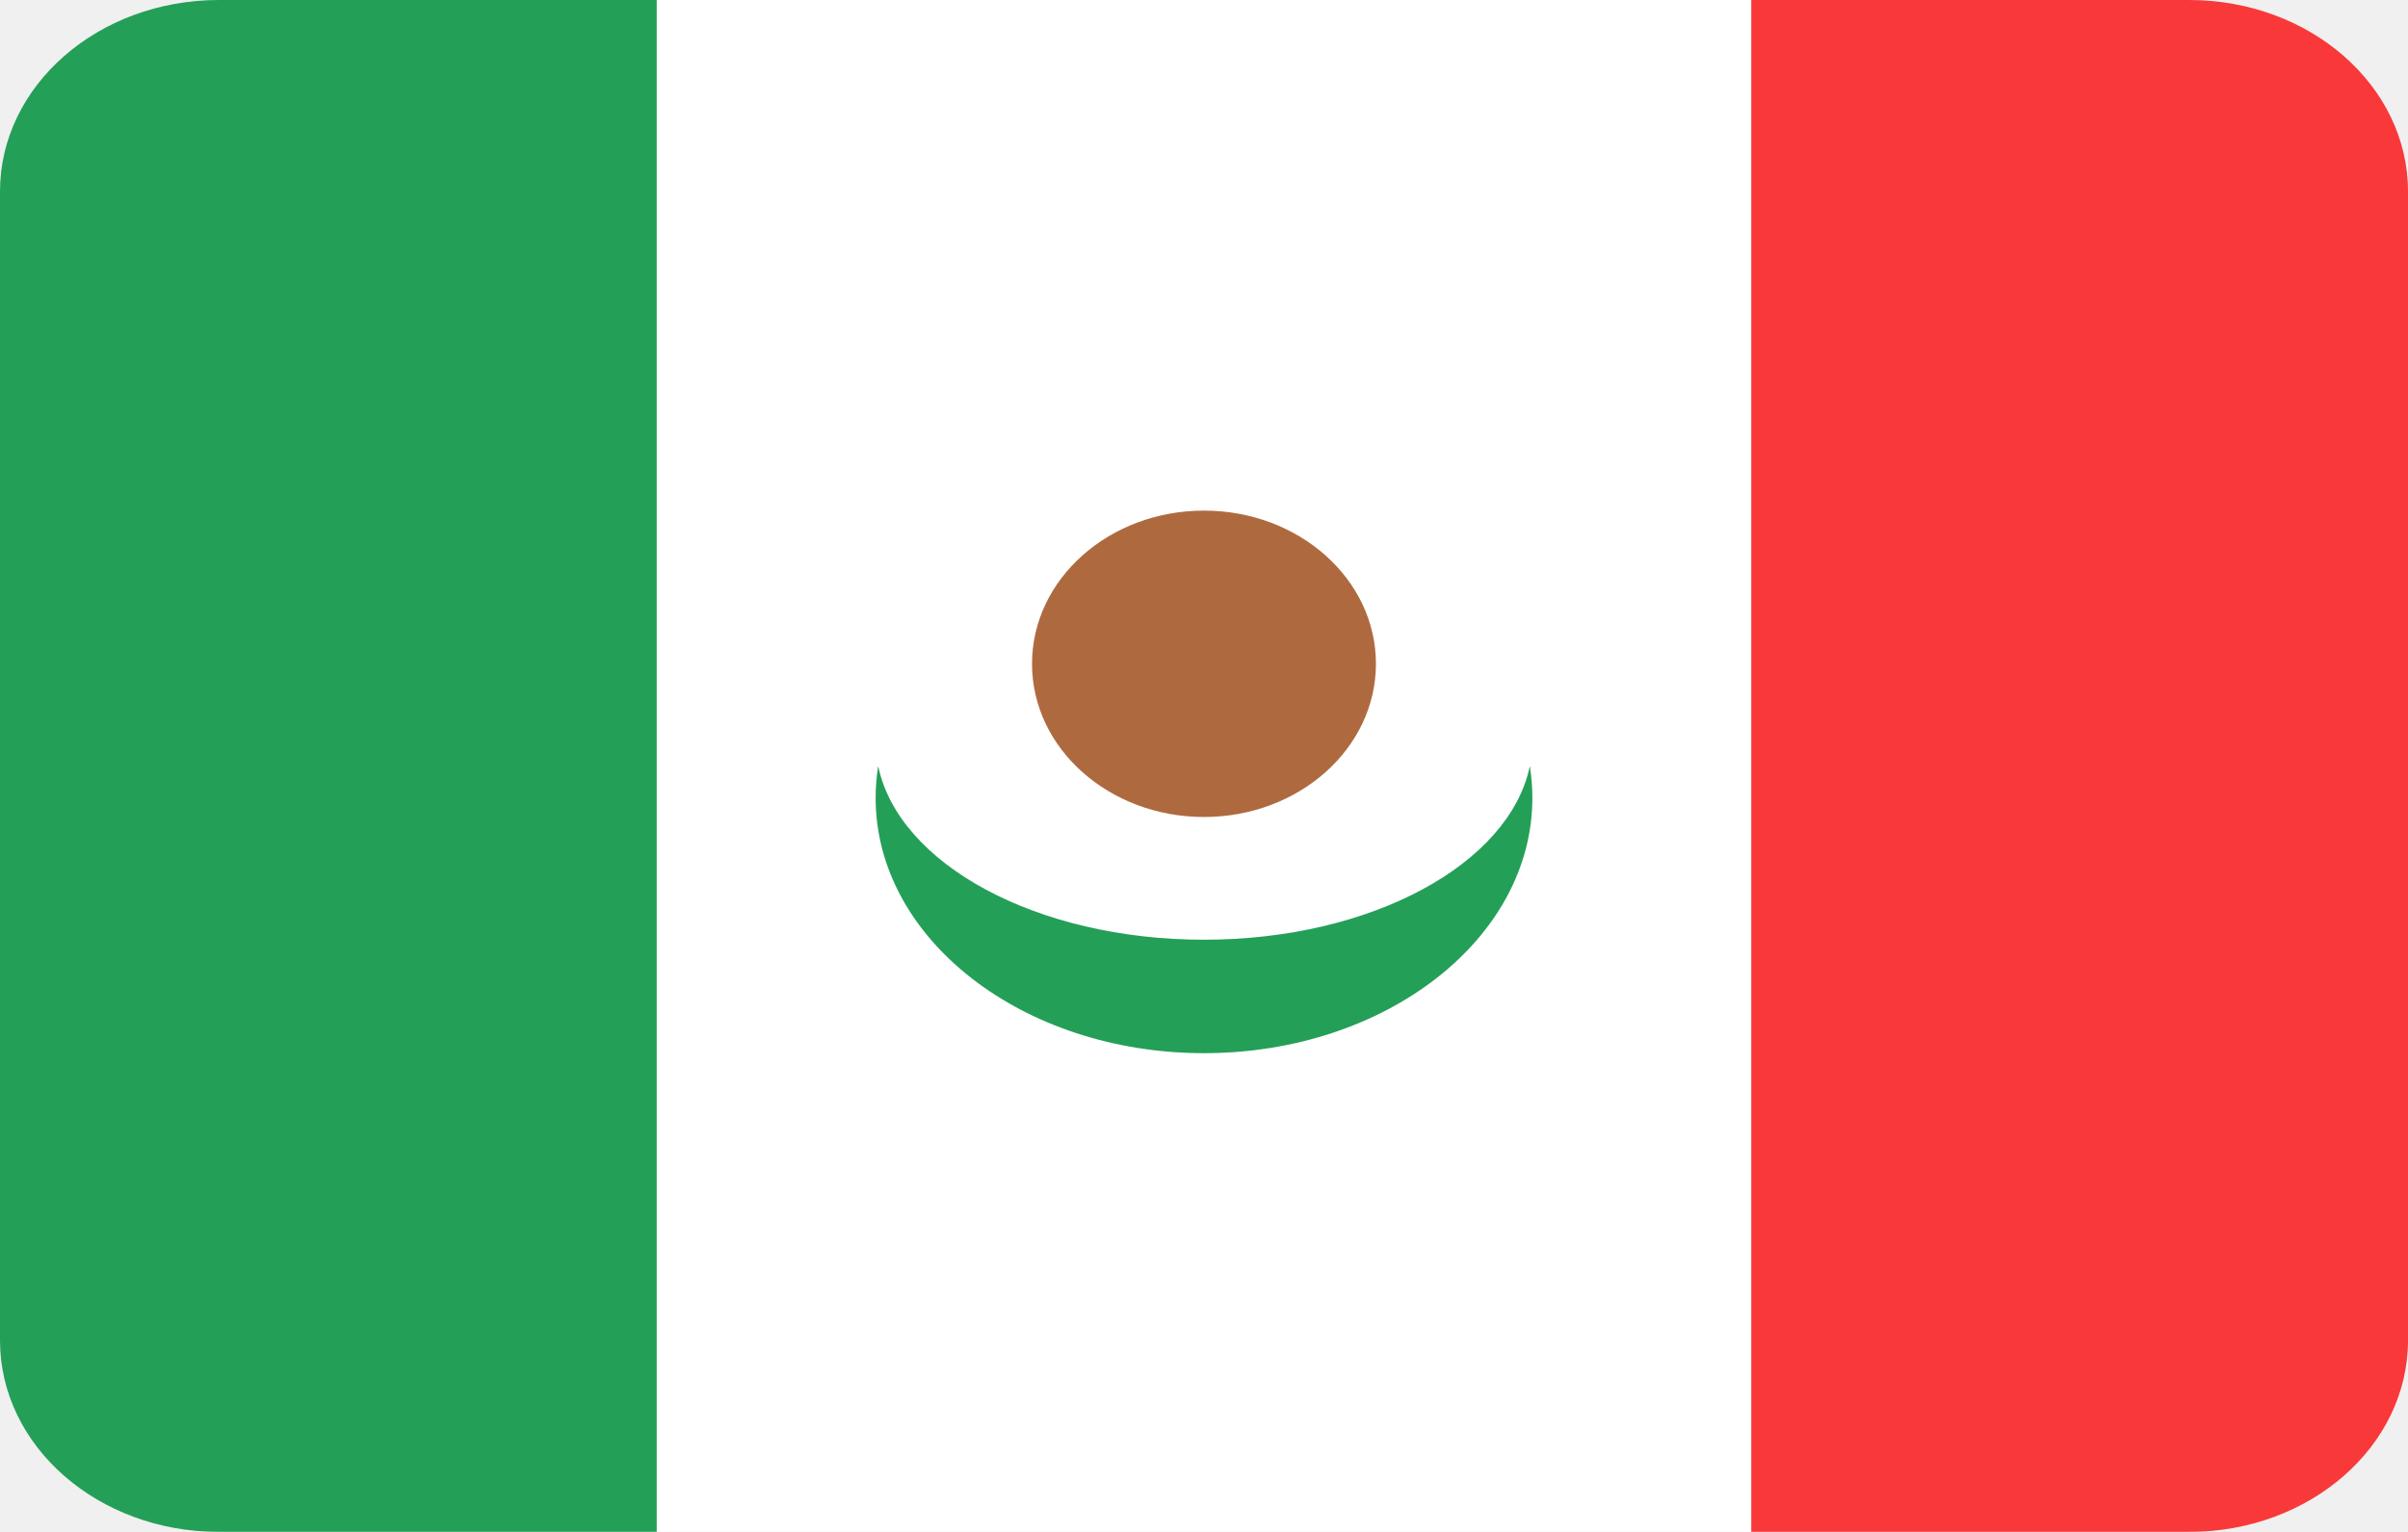
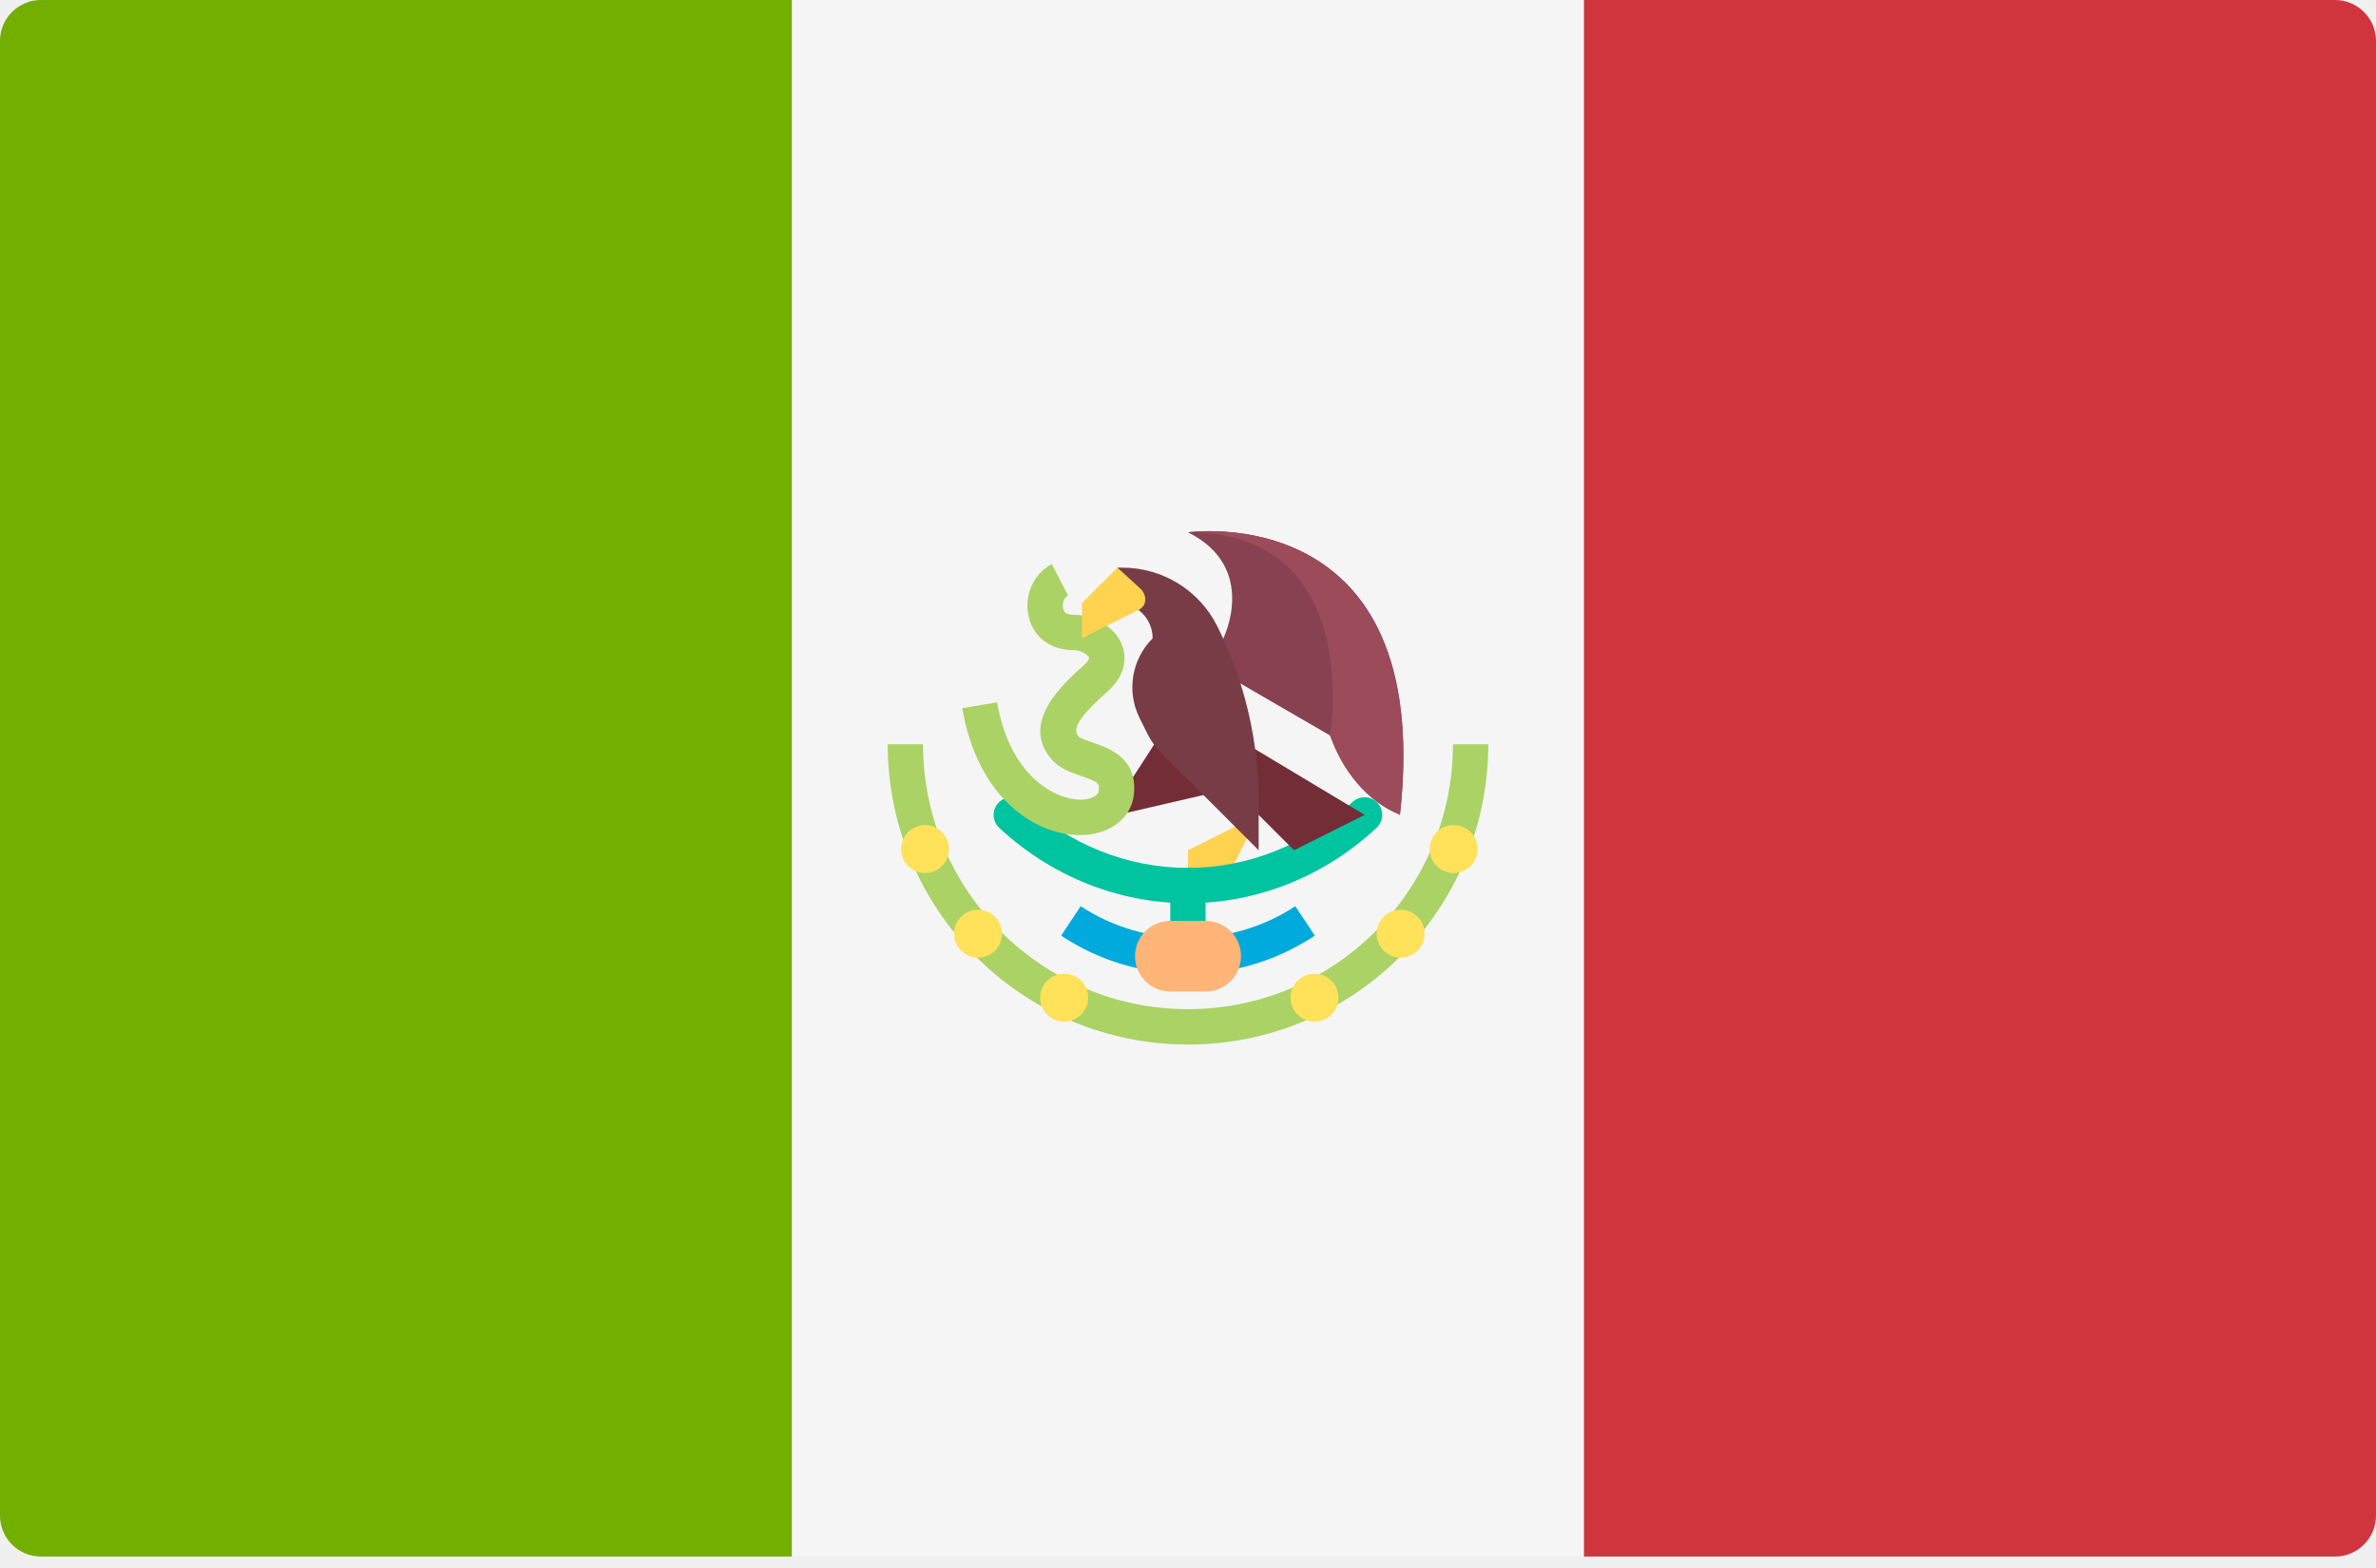
- <svg xmlns="http://www.w3.org/2000/svg" width="55" height="35" viewBox="0 0 55 35" fill="none">
-   <mask id="mask0_315_685" style="mask-type:luminance" maskUnits="userSpaceOnUse" x="0" y="0" width="55" height="35">
-     <path d="M0 0H55V35H0V0Z" fill="white" />
-   </mask>
-   <g mask="url(#mask0_315_685)">
-     <mask id="mask1_315_685" style="mask-type:luminance" maskUnits="userSpaceOnUse" x="0" y="0" width="55" height="35">
-       <path d="M50 0H5C2.239 0 0 1.959 0 4.375V30.625C0 33.041 2.239 35 5 35H50C52.761 35 55 33.041 55 30.625V4.375C55 1.959 52.761 0 50 0Z" fill="white" />
-     </mask>
-     <g mask="url(#mask1_315_685)">
-       <path d="M50 0H5C2.239 0 0 1.959 0 4.375V30.625C0 33.041 2.239 35 5 35H50C52.761 35 55 33.041 55 30.625V4.375C55 1.959 52.761 0 50 0Z" fill="white" />
-       <path d="M40 0H55V35H40V0Z" fill="#F93939" />
-       <path d="M0 0H15V35H0V0Z" fill="#249F58" />
-       <path fill-rule="evenodd" clip-rule="evenodd" d="M34.943 17.502C34.98 17.741 35 17.983 35 18.231C35 21.451 31.642 24.062 27.5 24.062C23.358 24.062 20 21.451 20 18.231C20 17.983 20.02 17.741 20.058 17.5C20.52 19.74 23.675 21.47 27.5 21.47C31.325 21.47 34.48 19.738 34.943 17.5V17.502Z" fill="#249F58" />
-       <path d="M27.5 18.666C29.669 18.666 31.427 17.099 31.427 15.166C31.427 13.233 29.669 11.666 27.5 11.666C25.331 11.666 23.572 13.233 23.572 15.166C23.572 17.099 25.331 18.666 27.5 18.666Z" fill="#AE6A3E" />
-     </g>
-   </g>
+ <svg xmlns="http://www.w3.org/2000/svg" width="50" height="33" viewBox="0 0 50 33" fill="none">
+   <path d="M16.667 32.759H0.862C0.386 32.759 0 32.373 0 31.897V0.862C0 0.386 0.386 0 0.862 0H16.667V32.759Z" fill="#73AF00" />
+   <path d="M33.334 0H16.667V32.759H33.334V0Z" fill="#F5F5F5" />
+   <path d="M49.138 32.759H33.333V0H49.138C49.614 0 50 0.386 50 0.862V31.897C50 32.373 49.614 32.759 49.138 32.759Z" fill="#D0353E" />
+   <path d="M26.487 17.15L25 17.894V18.637H25.744L26.487 17.15Z" fill="#FFD250" />
+   <path d="M24.999 20.496C24.793 20.496 24.627 20.33 24.627 20.124V18.637C24.627 18.432 24.793 18.266 24.999 18.266C25.204 18.266 25.37 18.432 25.37 18.637V20.124C25.37 20.33 25.204 20.496 24.999 20.496Z" fill="#00C3A0" />
+   <path d="M24.999 19.009C23.538 19.009 22.129 18.446 21.028 17.423C20.878 17.283 20.869 17.048 21.009 16.898C21.15 16.748 21.385 16.74 21.534 16.878C22.497 17.773 23.727 18.266 24.998 18.266C26.27 18.266 27.5 17.773 28.463 16.878C28.613 16.739 28.847 16.747 28.988 16.898C29.128 17.048 29.119 17.283 28.968 17.423C27.869 18.446 26.459 19.009 24.999 19.009Z" fill="#00C3A0" />
+   <path d="M25 20.496C24.047 20.496 23.124 20.218 22.33 19.691L22.742 19.071C24.084 19.963 25.916 19.963 27.258 19.071L27.669 19.691C26.876 20.218 25.953 20.496 25 20.496Z" fill="#00AADC" />
+   <path d="M24.411 15.478L23.59 16.748L23.451 17.166L25.588 16.671L24.411 15.478Z" fill="#732D37" />
+   <path d="M22.725 17.575C21.742 17.575 20.563 16.748 20.25 14.905L20.983 14.781C21.243 16.313 22.186 16.832 22.752 16.831C22.925 16.826 23.106 16.766 23.121 16.644C23.137 16.497 23.141 16.462 22.753 16.331C22.541 16.259 22.302 16.178 22.134 15.986C21.454 15.209 22.374 14.388 22.817 13.993C22.895 13.923 22.927 13.864 22.919 13.841C22.894 13.778 22.748 13.682 22.584 13.682C22.112 13.682 21.753 13.415 21.649 12.986C21.541 12.541 21.745 12.073 22.135 11.872L22.476 12.533C22.385 12.58 22.349 12.714 22.372 12.81C22.381 12.849 22.403 12.938 22.584 12.938C23.039 12.938 23.473 13.207 23.613 13.576C23.674 13.734 23.764 14.143 23.312 14.547C22.824 14.983 22.532 15.312 22.693 15.496C22.73 15.538 22.887 15.591 22.991 15.626C23.326 15.74 23.949 15.95 23.86 16.729C23.803 17.218 23.366 17.558 22.773 17.574C22.757 17.574 22.741 17.575 22.725 17.575Z" fill="#AAD264" />
+   <path d="M25.744 13.433C25.744 13.433 26.487 11.946 25 11.203C25 11.203 30.204 10.46 29.46 17.15C28.973 16.76 28.248 16.046 27.989 15.478L25.744 14.177V13.433Z" fill="#874150" />
+   <path d="M25 14.92L28.717 17.15C28.717 17.15 28.717 17.15 27.23 17.894L25 15.664V14.92Z" fill="#732D37" />
+   <path d="M23.513 12.69C23.924 12.69 24.256 13.023 24.256 13.433L24.256 13.434C23.812 13.878 23.702 14.555 23.983 15.116L24.151 15.452C24.221 15.592 24.313 15.72 24.424 15.831L26.487 17.894V16.867C26.487 15.587 26.189 14.324 25.616 13.179C25.239 12.424 24.466 11.947 23.622 11.947H23.513L23.513 12.69Z" fill="#783C46" />
+   <path d="M23.514 11.947L22.77 12.69V13.433C22.77 13.433 23.654 12.985 23.952 12.842C24.161 12.742 24.123 12.506 24.003 12.393C23.91 12.304 23.514 11.947 23.514 11.947Z" fill="#FFD250" />
+   <path d="M25 21.983C21.516 21.983 18.681 19.148 18.681 15.664H19.424C19.424 18.738 21.925 21.239 25 21.239C28.075 21.239 30.576 18.738 30.576 15.664H31.319C31.319 19.148 28.485 21.983 25 21.983Z" fill="#AAD264" />
+   <path d="M19.466 18.374C19.745 18.374 19.971 18.148 19.971 17.87C19.971 17.591 19.745 17.365 19.466 17.365C19.188 17.365 18.962 17.591 18.962 17.87C18.962 18.148 19.188 18.374 19.466 18.374Z" fill="#FFE15A" />
+   <path d="M20.581 20.155C20.86 20.155 21.086 19.93 21.086 19.651C21.086 19.372 20.86 19.146 20.581 19.146C20.303 19.146 20.077 19.372 20.077 19.651C20.077 19.93 20.303 20.155 20.581 20.155Z" fill="#FFE15A" />
+   <path d="M22.393 21.502C22.672 21.502 22.898 21.276 22.898 20.998C22.898 20.719 22.672 20.493 22.393 20.493C22.114 20.493 21.889 20.719 21.889 20.998C21.889 21.276 22.114 21.502 22.393 21.502Z" fill="#FFE15A" />
+   <path d="M30.591 18.374C30.869 18.374 31.095 18.148 31.095 17.87C31.095 17.591 30.869 17.365 30.591 17.365C30.312 17.365 30.086 17.591 30.086 17.87C30.086 18.148 30.312 18.374 30.591 18.374Z" fill="#FFE15A" />
+   <path d="M29.474 20.155C29.753 20.155 29.979 19.93 29.979 19.651C29.979 19.372 29.753 19.146 29.474 19.146C29.196 19.146 28.97 19.372 28.97 19.651C28.97 19.93 29.196 20.155 29.474 20.155Z" fill="#FFE15A" />
+   <path d="M27.663 21.502C27.941 21.502 28.167 21.276 28.167 20.998C28.167 20.719 27.941 20.493 27.663 20.493C27.384 20.493 27.158 20.719 27.158 20.998C27.158 21.276 27.384 21.502 27.663 21.502Z" fill="#FFE15A" />
+   <path d="M25.372 20.868H24.628C24.218 20.868 23.885 20.535 23.885 20.124C23.885 19.714 24.218 19.381 24.628 19.381H25.372C25.782 19.381 26.115 19.714 26.115 20.124C26.115 20.535 25.782 20.868 25.372 20.868Z" fill="#FFB478" />
+   <path d="M27.989 15.478C28.237 16.206 28.764 16.872 29.46 17.15C30.204 10.46 25 11.203 25 11.203C28.717 11.203 27.989 15.478 27.989 15.478Z" fill="#9B4B5A" />
</svg>
